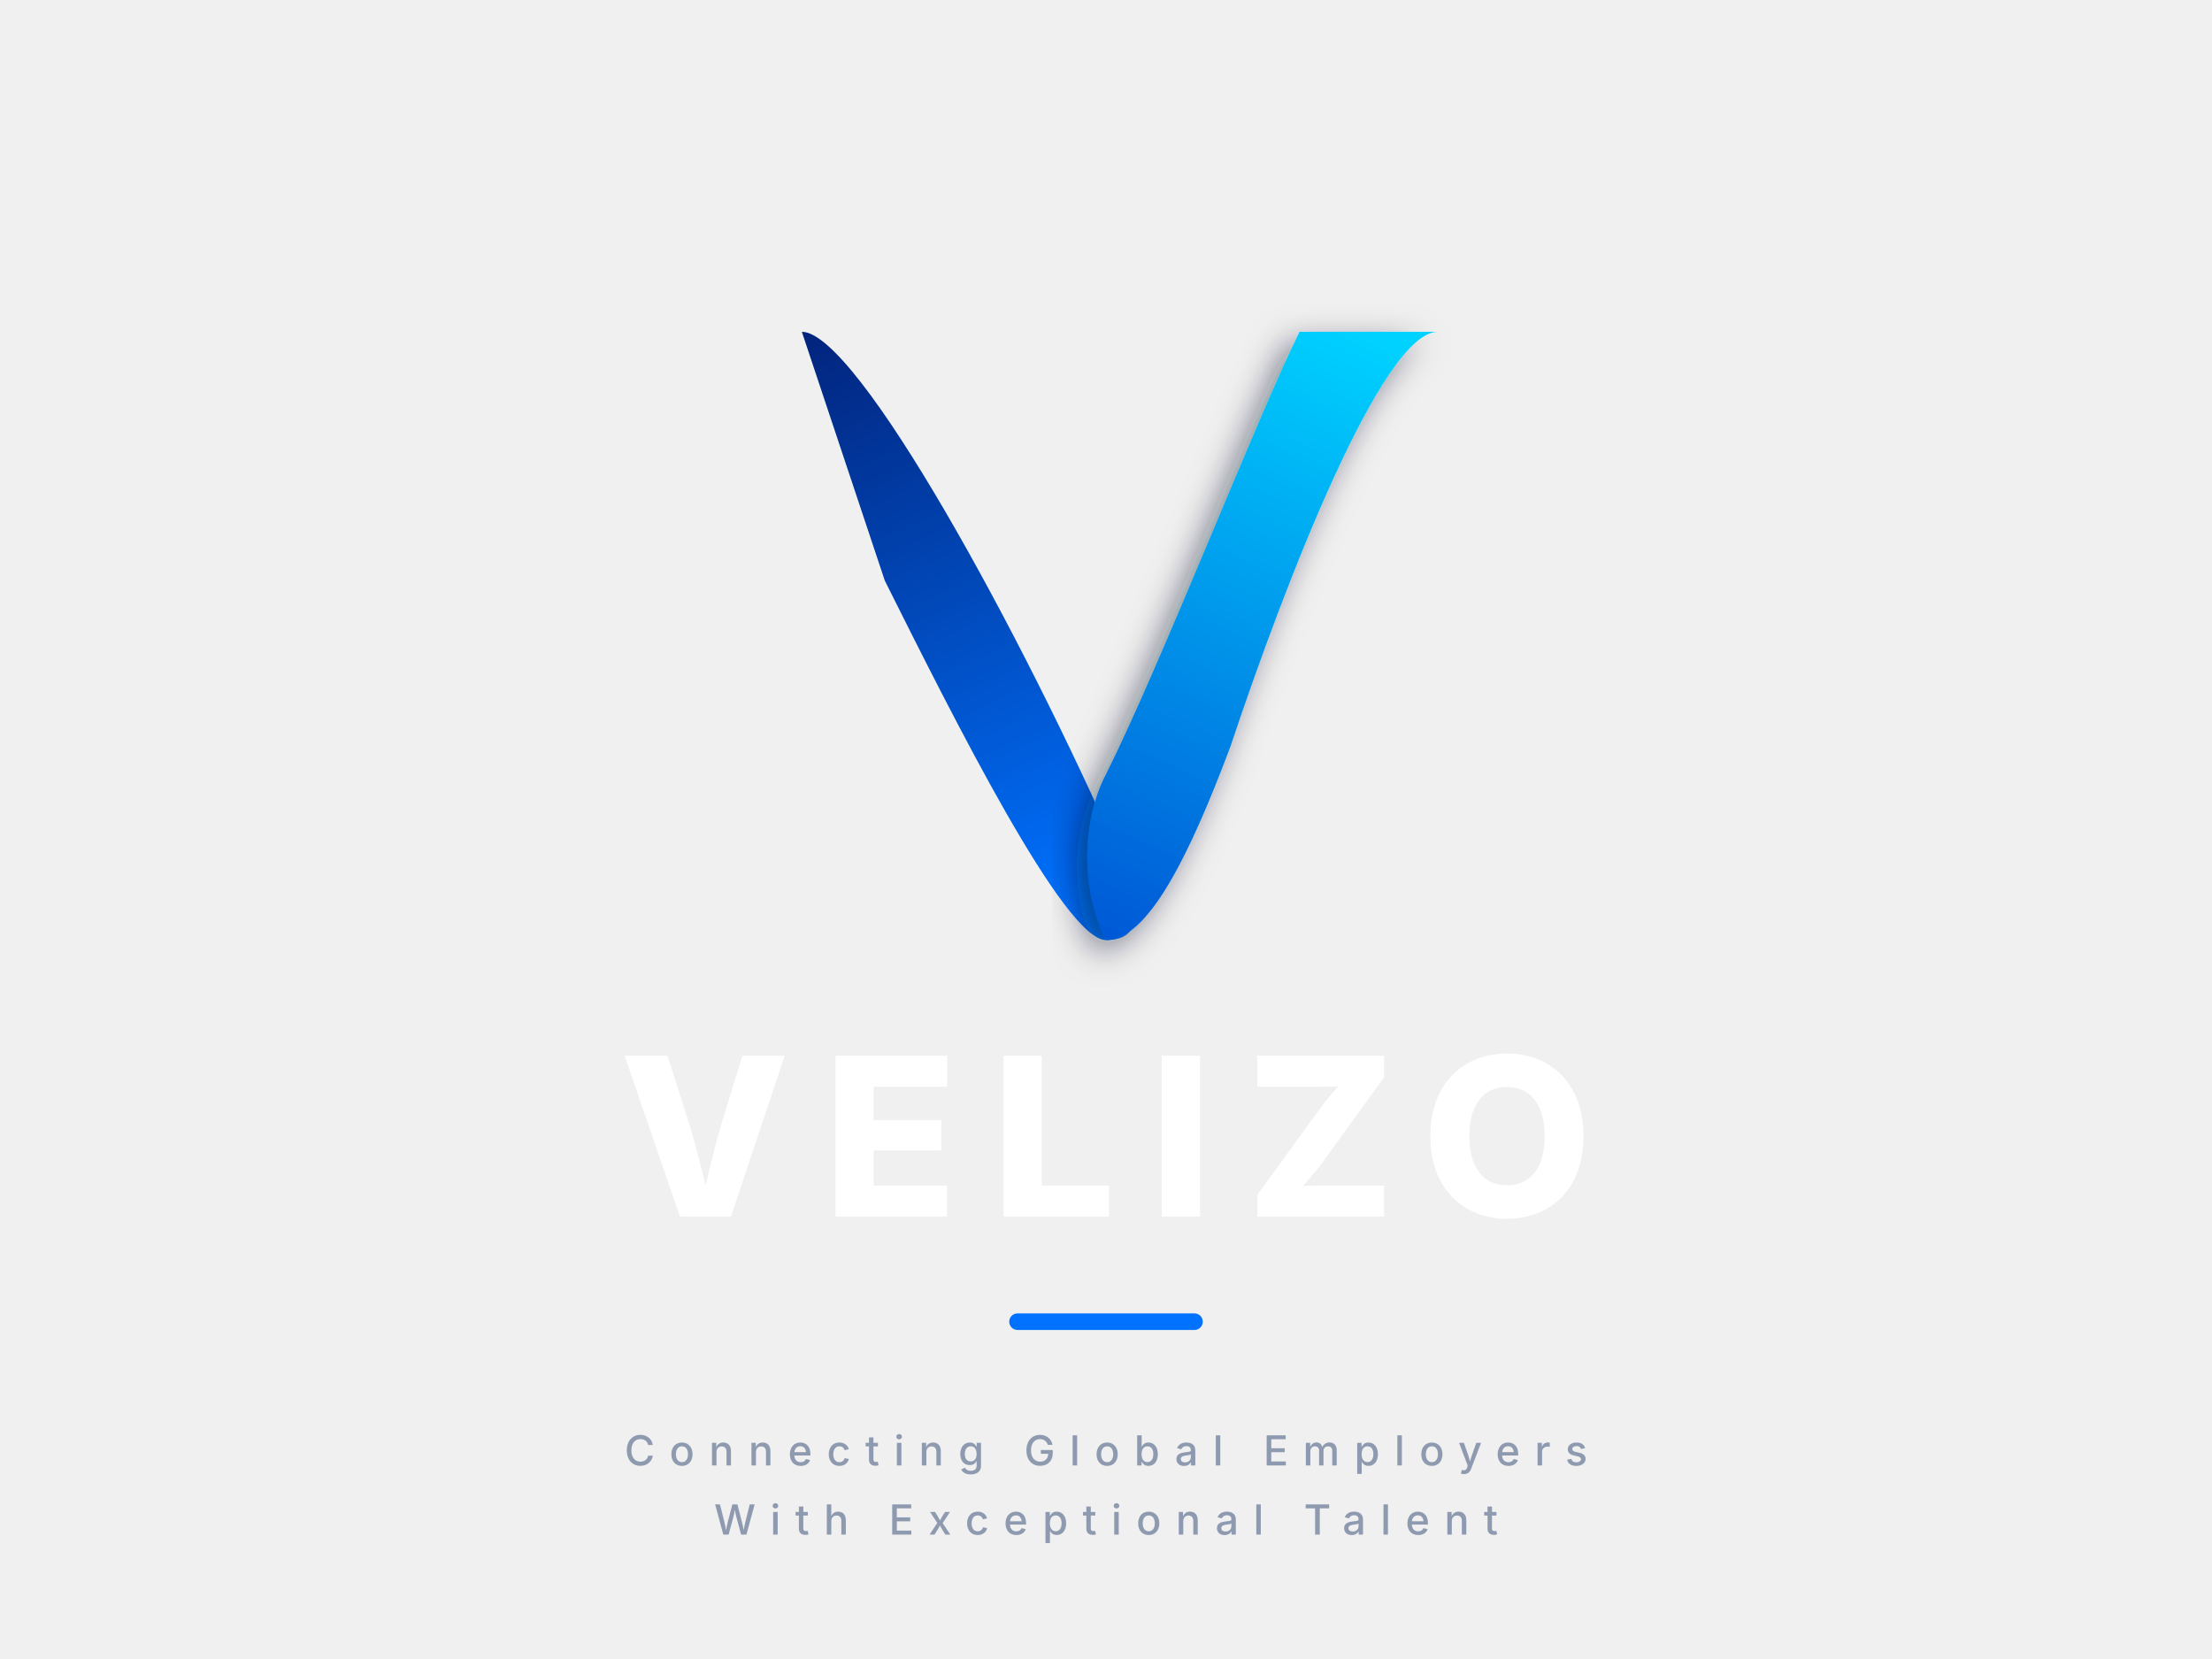
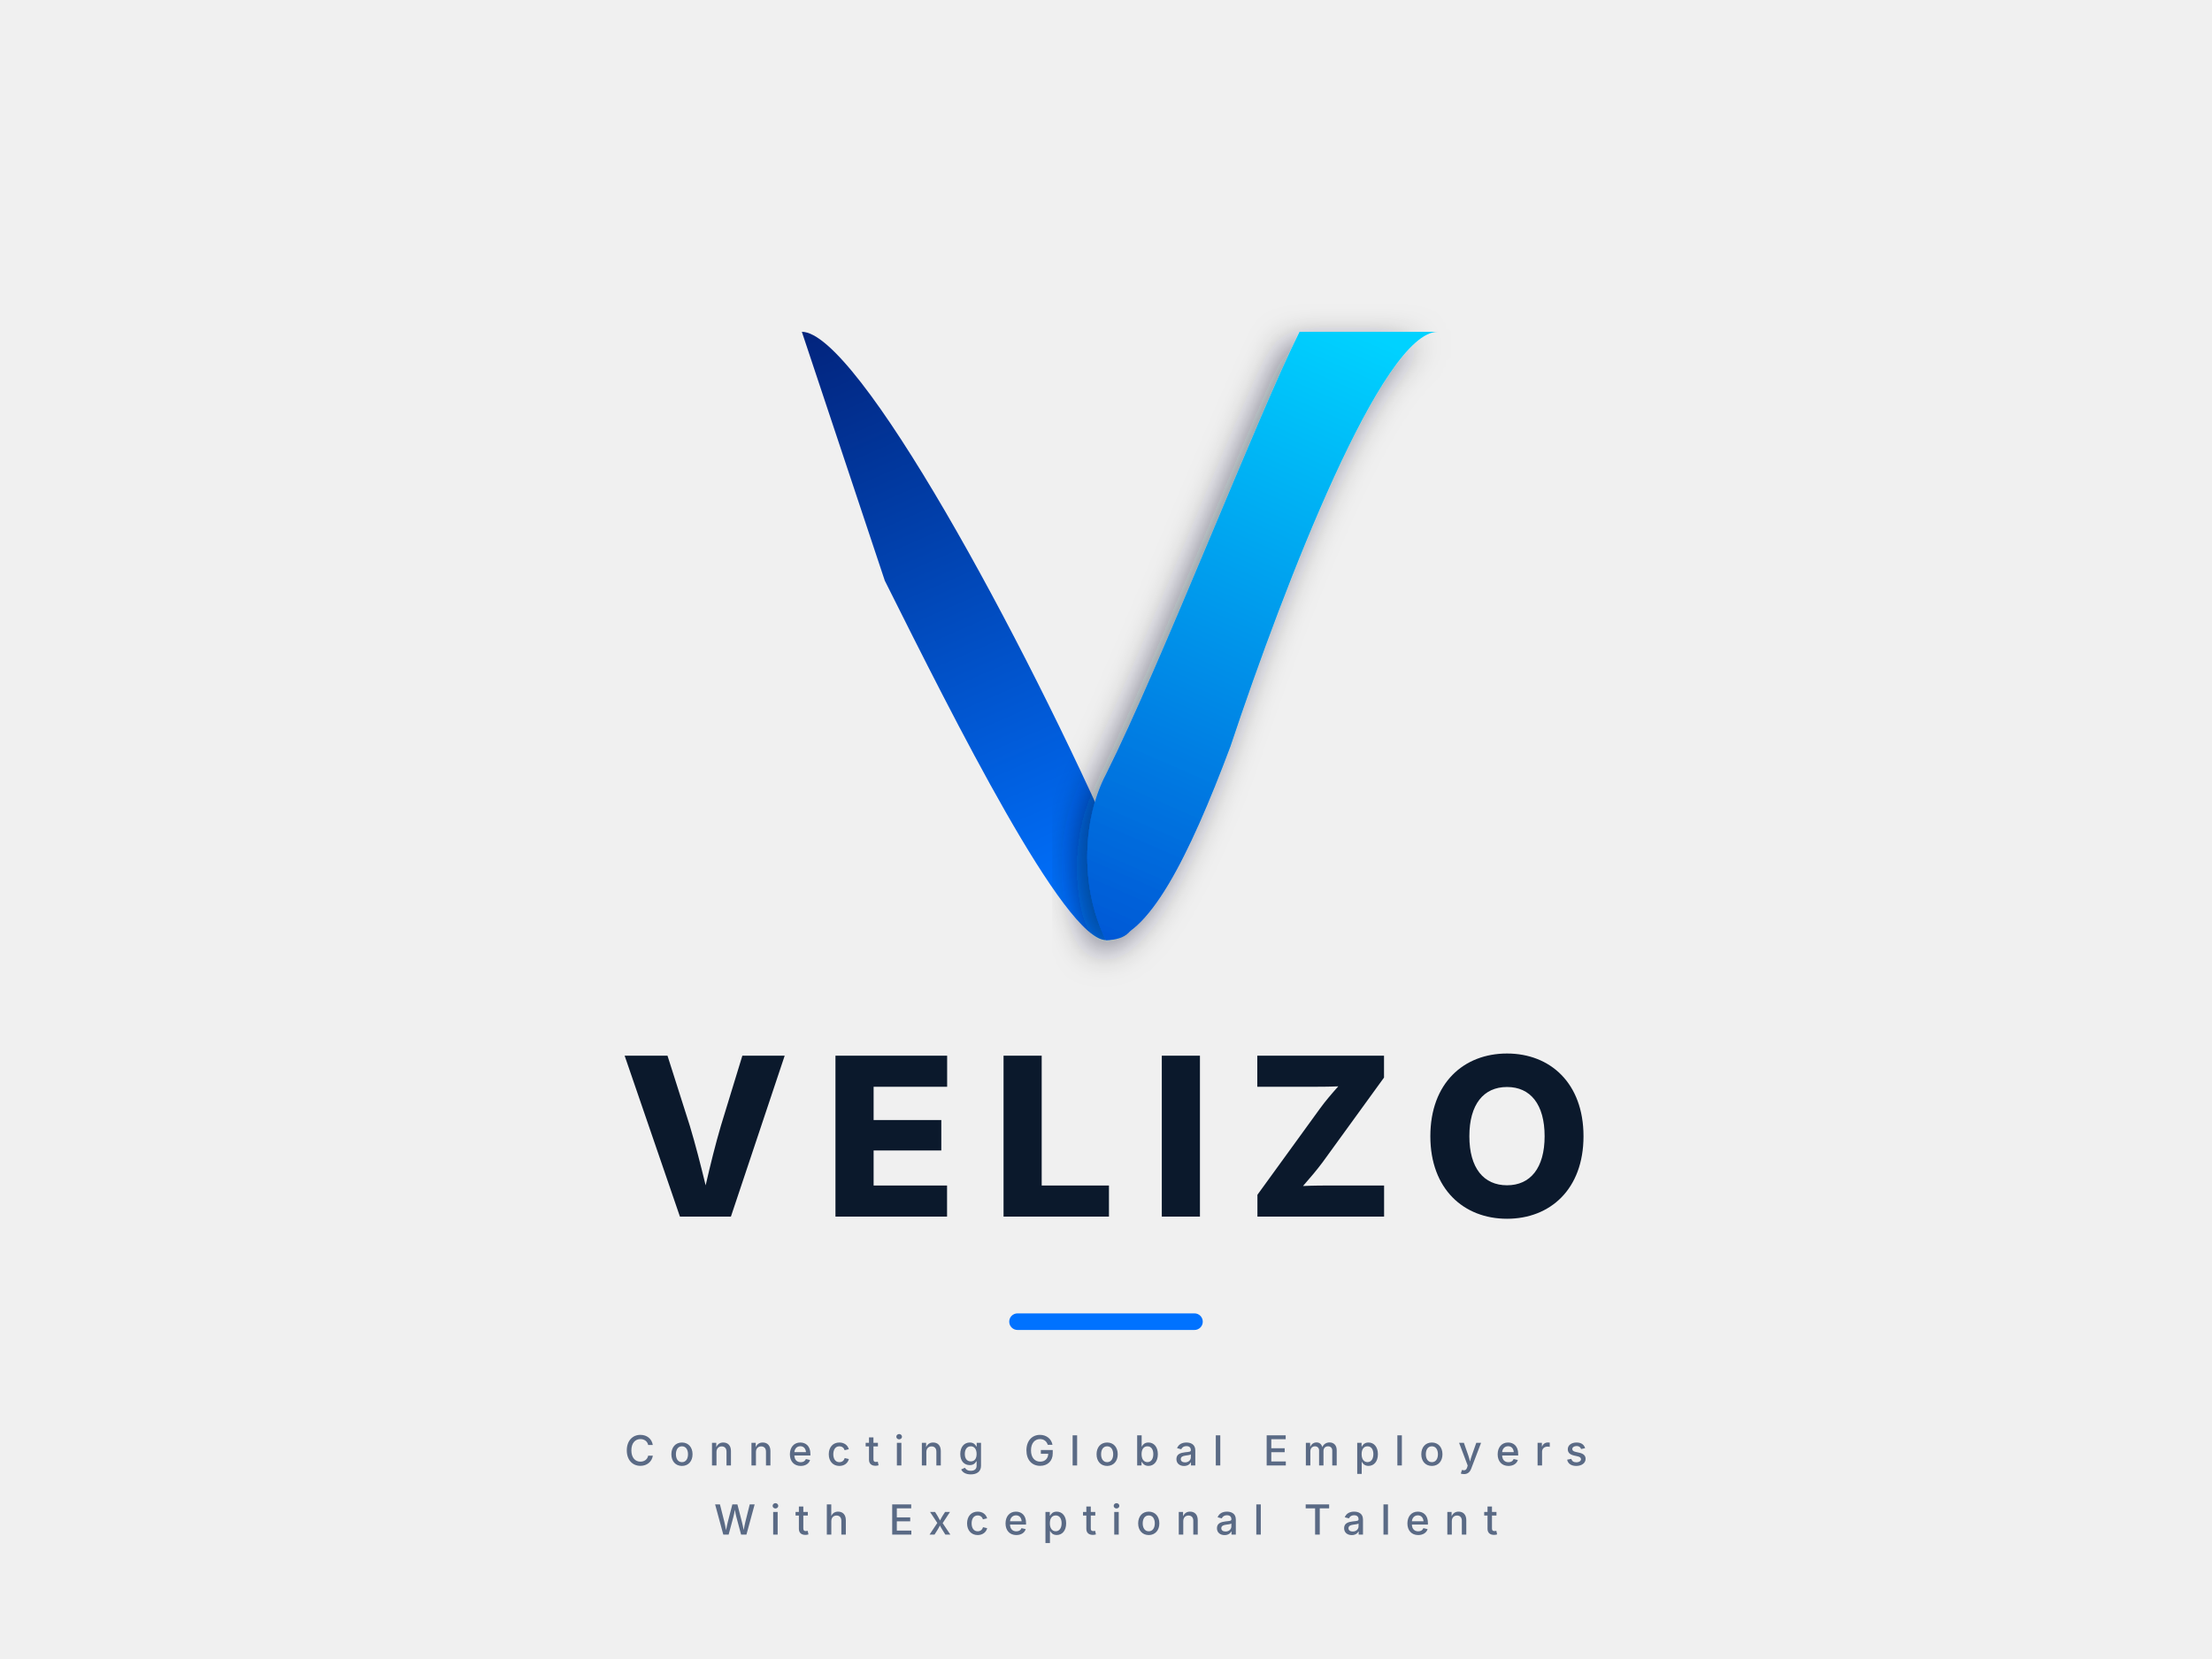
<svg xmlns="http://www.w3.org/2000/svg" viewBox="0 0 800 600" fill="none">
  <style>
-     .brand-text { font-family: 'Outfit', 'Inter', sans-serif; font-weight: 800; font-size: 80px; fill: #FFFFFF; letter-spacing: 0.15em; }
-     .tagline-text { font-family: 'Inter', sans-serif; font-weight: 500; font-size: 15px; fill: #8E9AAF; letter-spacing: 0.35em; text-transform: uppercase; }
+     .brand-text { font-family: 'Outfit', 'Inter', sans-serif; font-weight: 800; font-size: 80px; fill: #0B192C; letter-spacing: 0.15em; }
+     .tagline-text { font-family: 'Inter', sans-serif; font-weight: 500; font-size: 15px; fill: #5A6A85; letter-spacing: 0.35em; text-transform: uppercase; }
  </style>
  <g transform="translate(170, 60)">
    <defs>
      <linearGradient id="fullLeftGrad" x1="100" y1="50" x2="200" y2="280" gradientUnits="userSpaceOnUse">
        <stop offset="0%" stop-color="#021E73" />
        <stop offset="100%" stop-color="#0072FF" />
      </linearGradient>
      <linearGradient id="fullRightGrad" x1="200" y1="280" x2="300" y2="50" gradientUnits="userSpaceOnUse">
        <stop offset="0%" stop-color="#0052D4" />
        <stop offset="100%" stop-color="#00D2FF" />
      </linearGradient>
      <filter id="fullShadow" x="-10%" y="-10%" width="120%" height="120%">
        <feDropShadow dx="-4" dy="4" stdDeviation="6" flood-color="#010A26" flood-opacity="0.5" />
      </filter>
    </defs>
    <path d="M 120 60 C 140 60, 200 170, 235 250 C 242 265, 245 280, 230 280 C 215 280, 175 200, 150 150 Z" fill="url(#fullLeftGrad)" />
    <path d="M 230 280 C 245 280, 260 250, 275 210 C 295 150, 330 60, 350 60 L 300 60 C 285 90, 250 180, 230 220 C 222 235, 220 260, 230 280 Z" fill="url(#fullRightGrad)" filter="url(#fullShadow)" />
  </g>
  <text x="400" y="440" text-anchor="middle" class="brand-text">VELIZO</text>
  <rect x="365" y="475" width="70" height="6" rx="3" fill="#0072FF" />
  <text x="400" y="530" text-anchor="middle" class="tagline-text">Connecting Global Employers</text>
  <text x="400" y="555" text-anchor="middle" class="tagline-text">With Exceptional Talent</text>
</svg>
